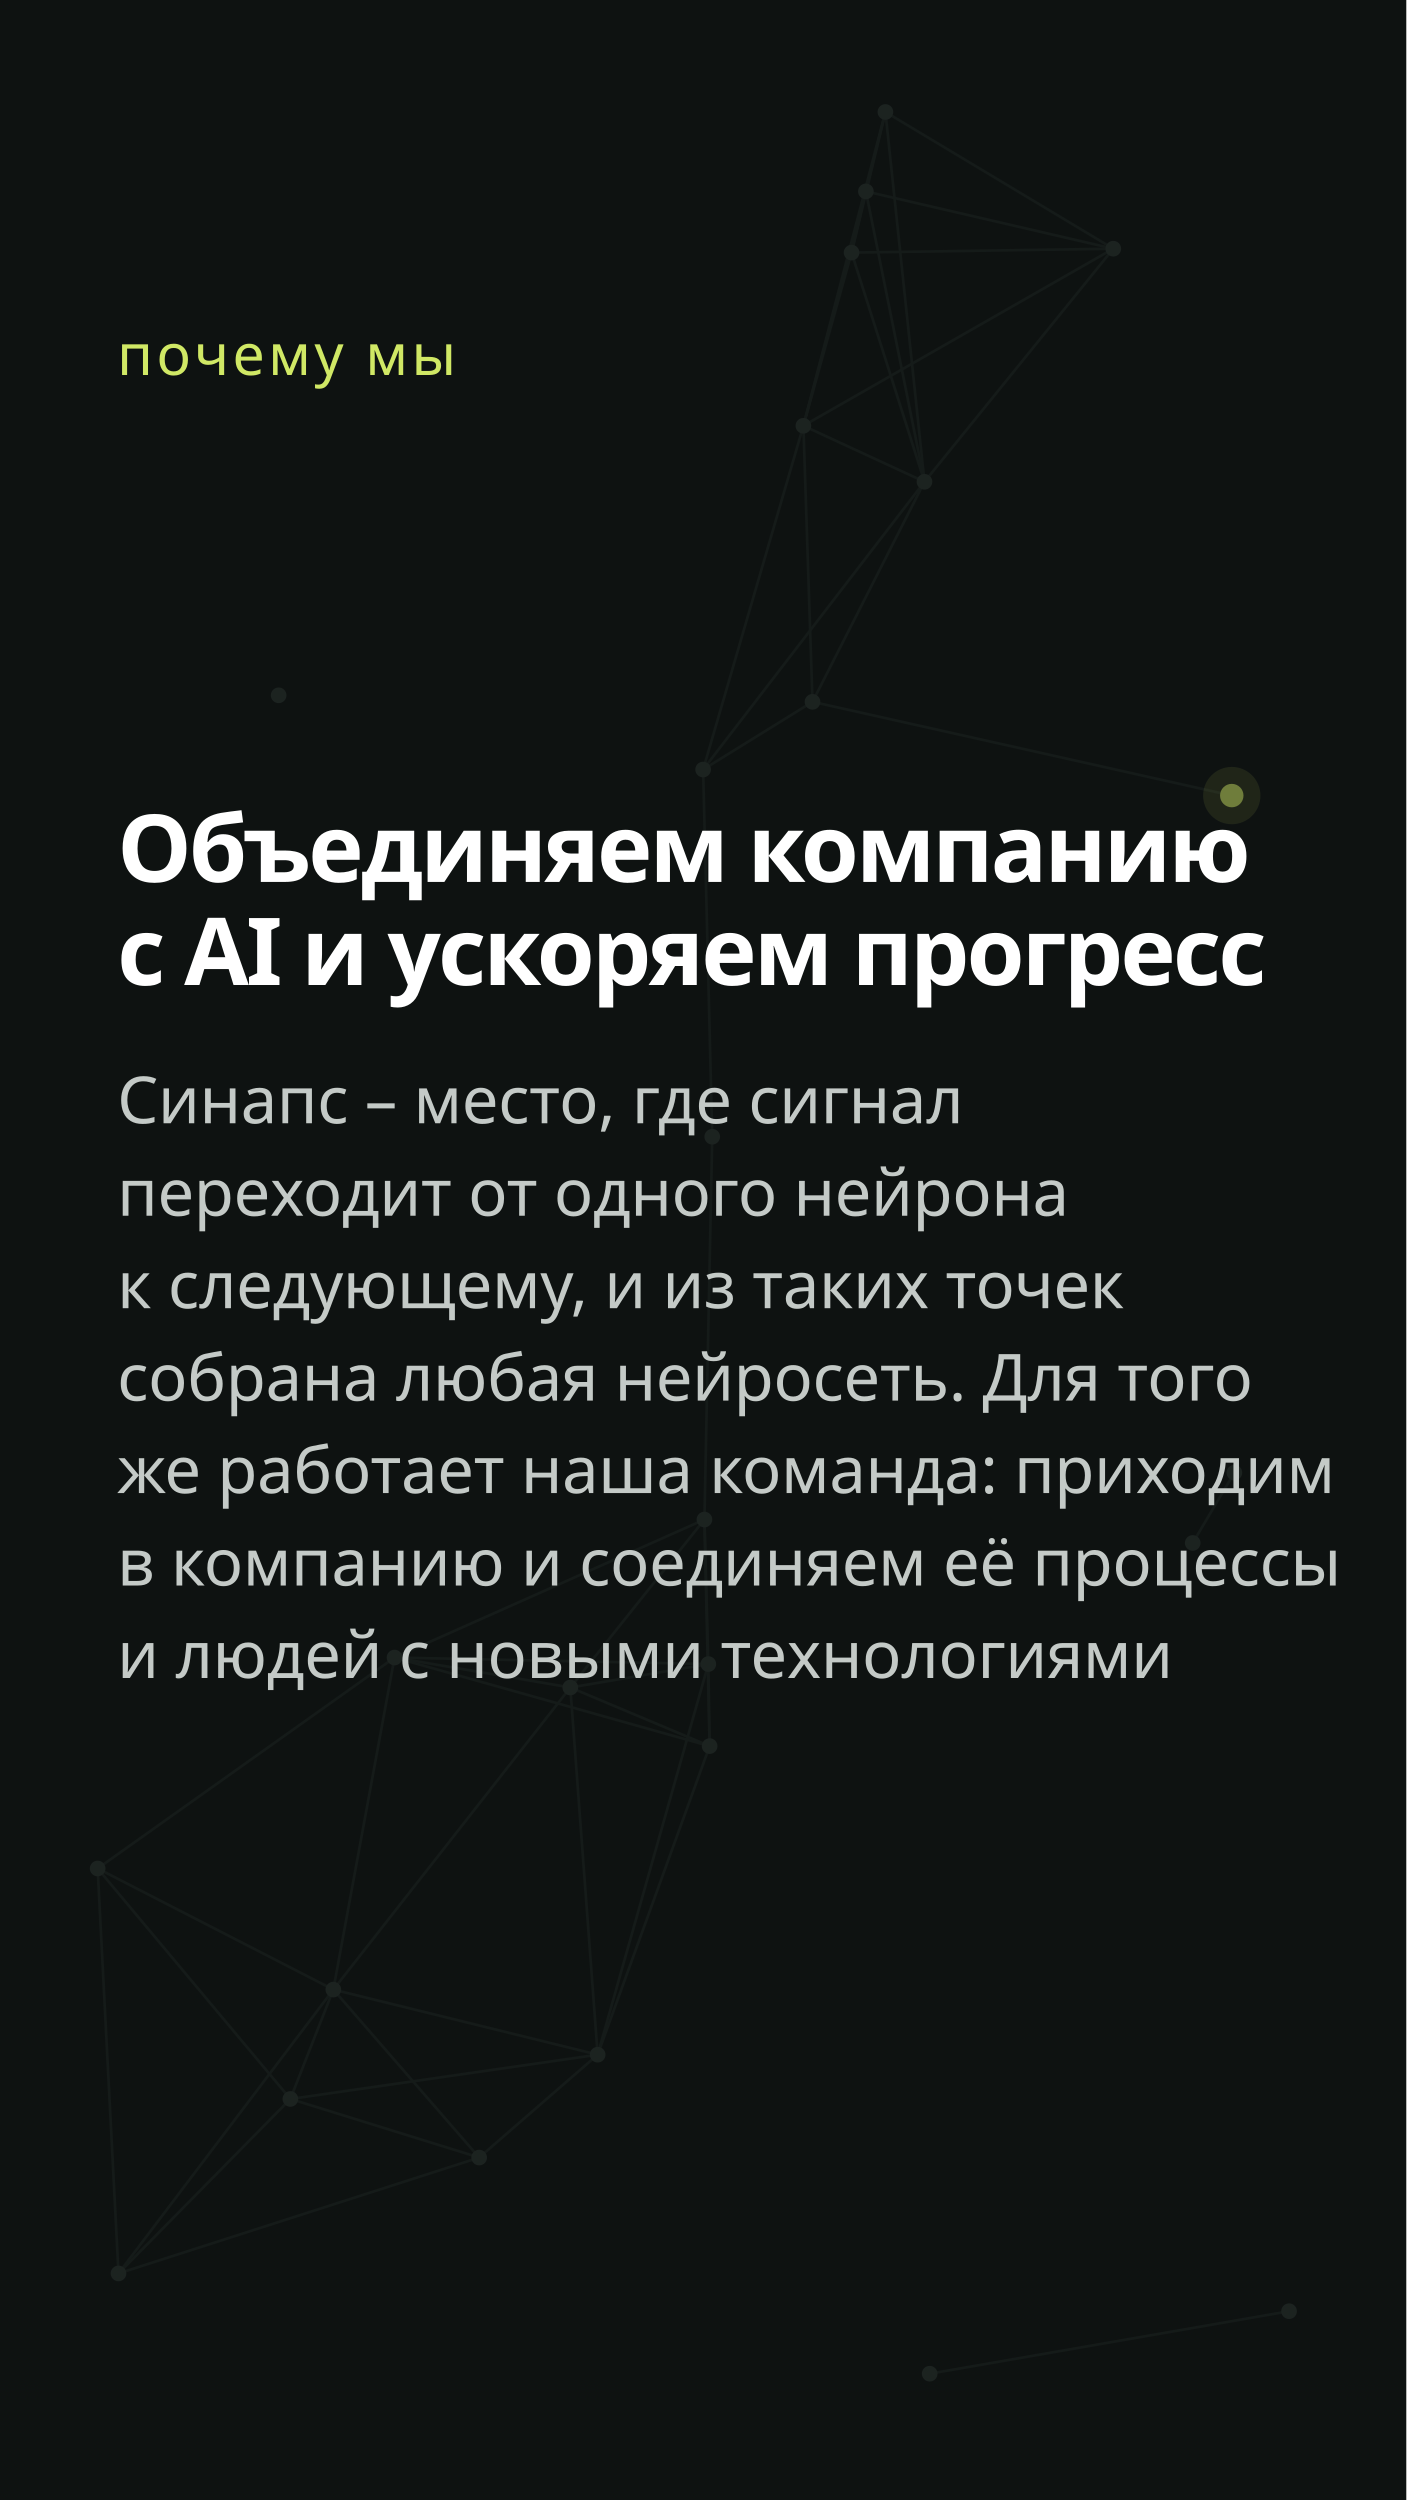
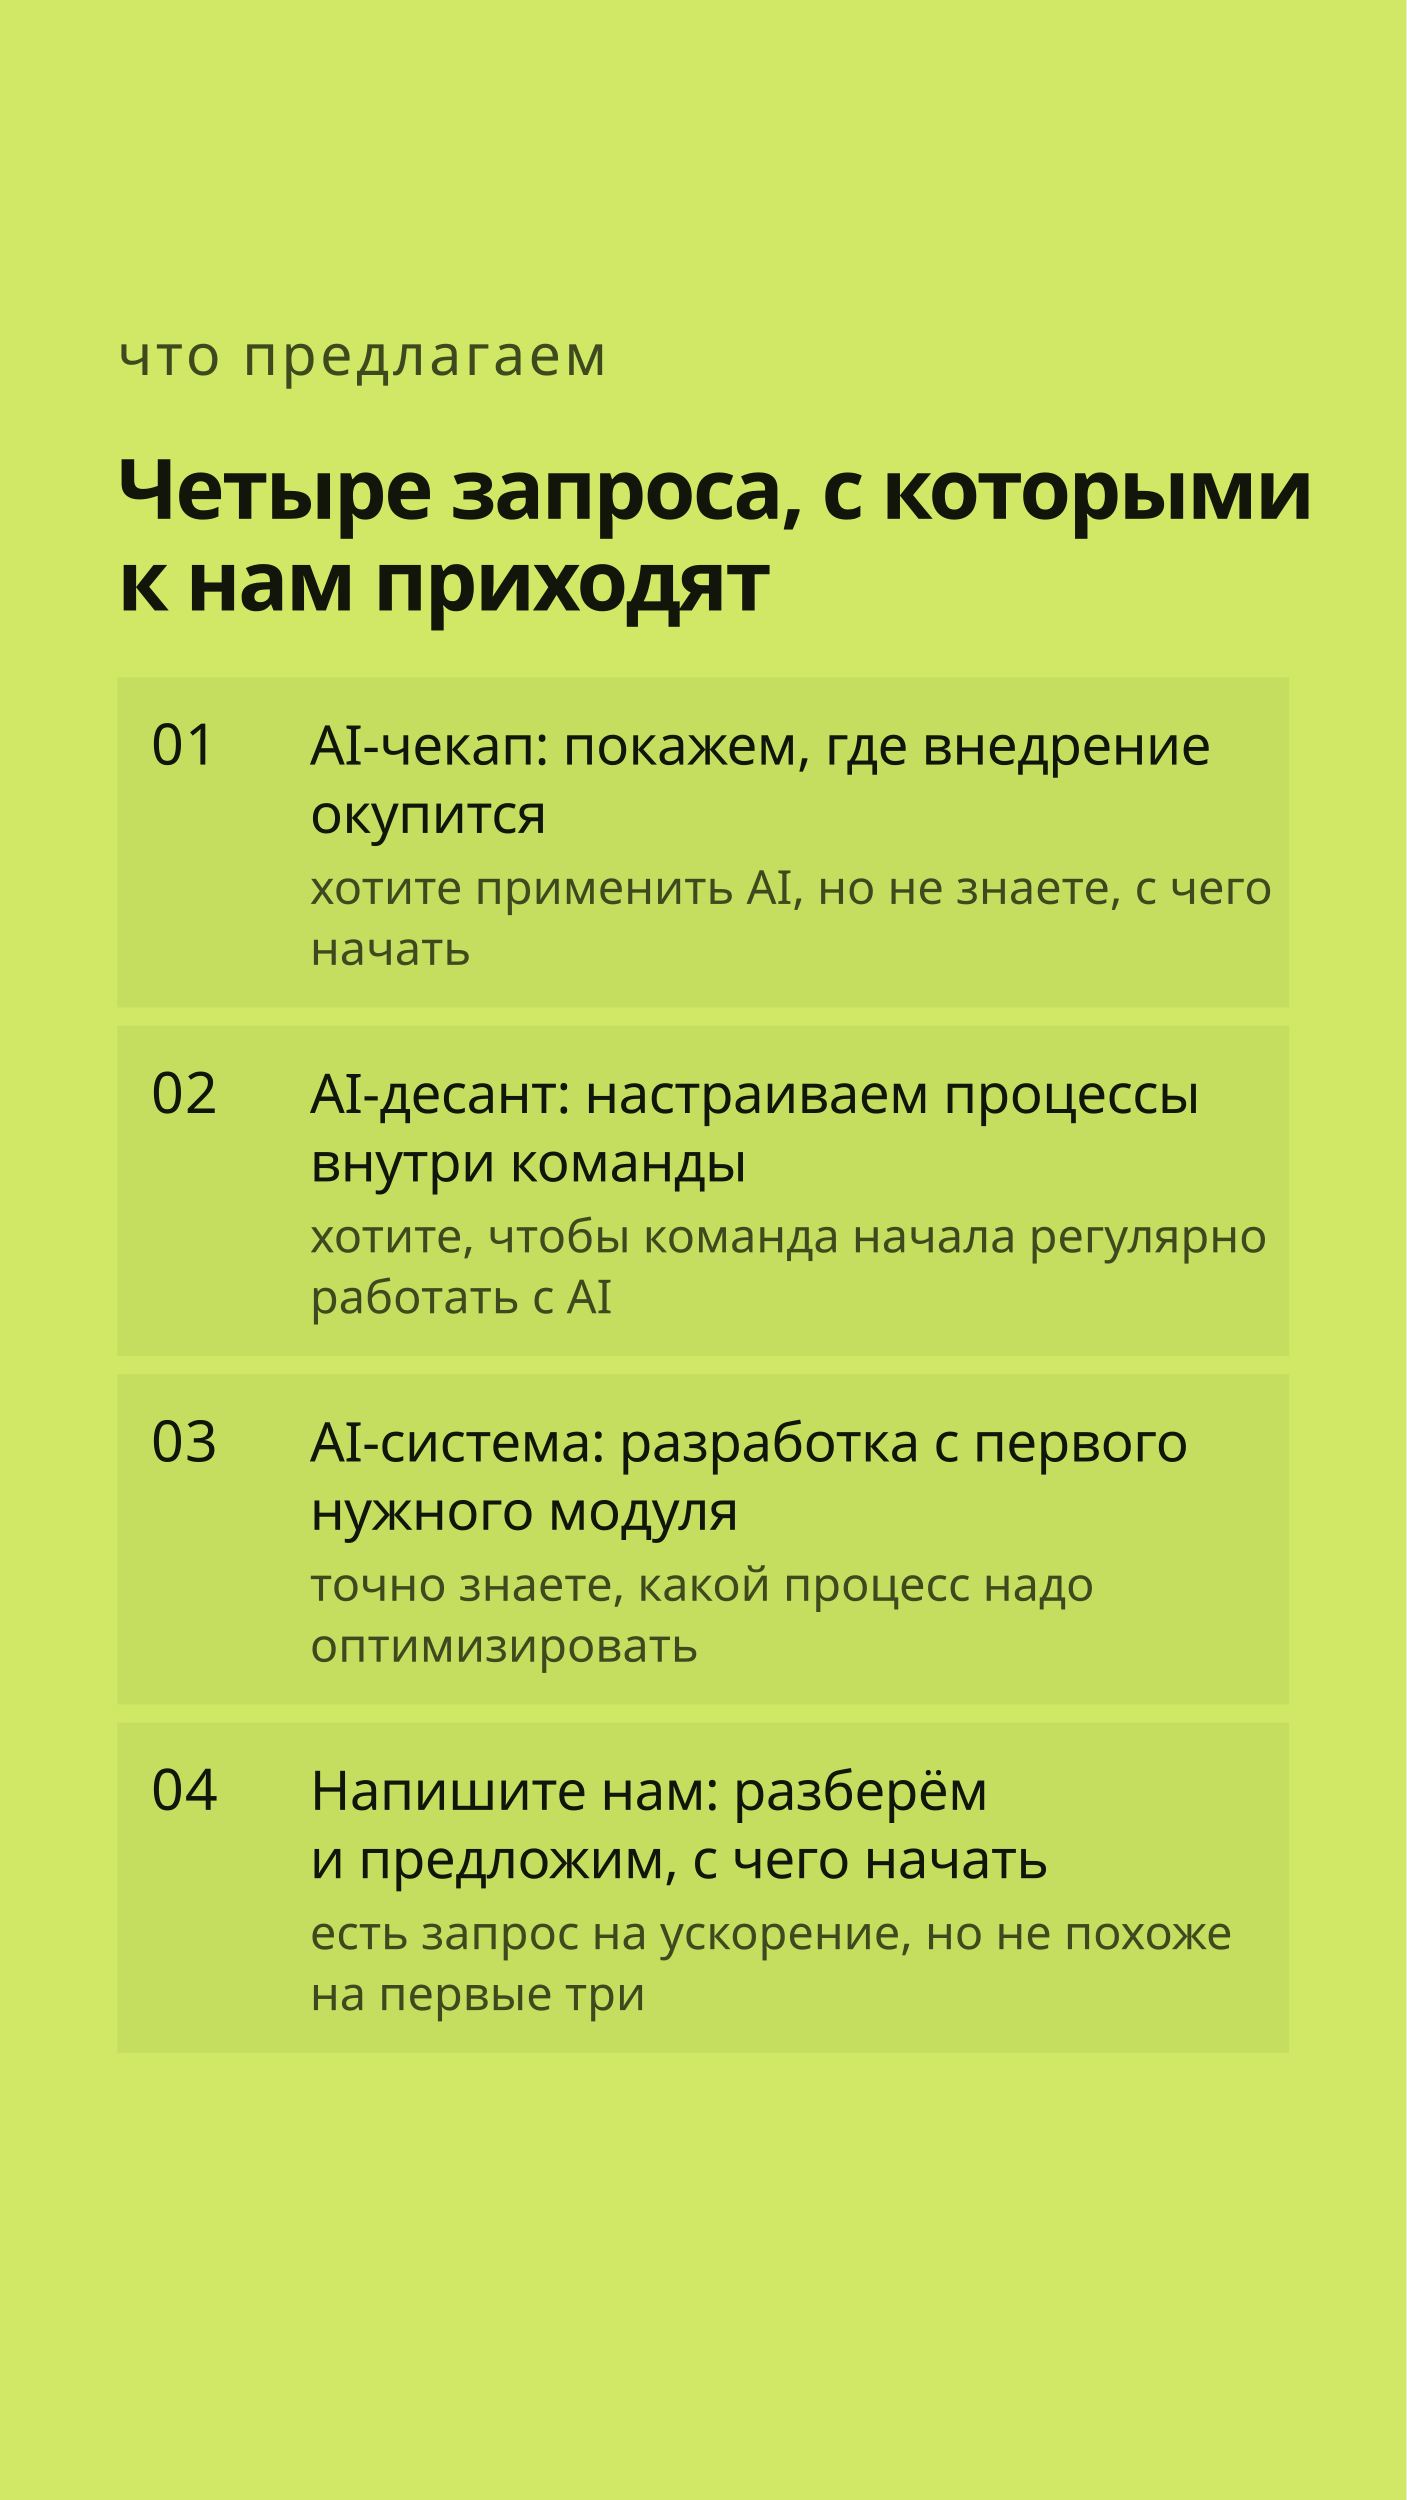
<svg xmlns="http://www.w3.org/2000/svg" width="1080" height="1920" viewBox="0 0 1080 1920">
-   <rect x="0" y="0" width="1080" height="1920" rx="0" fill="#0E1211" />
-   <g transform="translate(0,0) scale(1)" opacity="0.5">
-     <line x1="303" y1="1273" x2="438" y2="1296" stroke="#1C2321" stroke-width="2" />
-     <line x1="303" y1="1273" x2="545" y2="1341" stroke="#1C2321" stroke-width="2" />
-     <line x1="303" y1="1273" x2="256" y2="1528" stroke="#1C2321" stroke-width="2" />
-     <line x1="303" y1="1273" x2="541" y2="1167" stroke="#1C2321" stroke-width="2" />
-     <line x1="303" y1="1273" x2="75" y2="1435" stroke="#1C2321" stroke-width="2" />
-     <line x1="303" y1="1273" x2="544" y2="1278" stroke="#1C2321" stroke-width="2" />
-     <line x1="617" y1="327" x2="654" y2="194" stroke="#1C2321" stroke-width="2" />
-     <line x1="617" y1="327" x2="680" y2="86" stroke="#1C2321" stroke-width="2" />
-     <line x1="617" y1="327" x2="540" y2="591" stroke="#1C2321" stroke-width="2" />
-     <line x1="617" y1="327" x2="624" y2="539" stroke="#1C2321" stroke-width="2" />
-     <line x1="617" y1="327" x2="710" y2="370" stroke="#1C2321" stroke-width="2" />
-     <line x1="617" y1="327" x2="855" y2="191" stroke="#1C2321" stroke-width="2" />
-     <line x1="617" y1="327" x2="665" y2="147" stroke="#1C2321" stroke-width="2" />
-     <line x1="438" y1="1296" x2="545" y2="1341" stroke="#1C2321" stroke-width="2" />
-     <line x1="438" y1="1296" x2="256" y2="1528" stroke="#1C2321" stroke-width="2" />
-     <line x1="438" y1="1296" x2="541" y2="1167" stroke="#1C2321" stroke-width="2" />
-     <line x1="438" y1="1296" x2="459" y2="1578" stroke="#1C2321" stroke-width="2" />
-     <line x1="438" y1="1296" x2="544" y2="1278" stroke="#1C2321" stroke-width="2" />
-     <line x1="545" y1="1341" x2="541" y2="1167" stroke="#1C2321" stroke-width="2" />
-     <line x1="545" y1="1341" x2="459" y2="1578" stroke="#1C2321" stroke-width="2" />
-     <line x1="545" y1="1341" x2="544" y2="1278" stroke="#1C2321" stroke-width="2" />
-     <line x1="654" y1="194" x2="680" y2="86" stroke="#1C2321" stroke-width="2" />
-     <line x1="654" y1="194" x2="710" y2="370" stroke="#1C2321" stroke-width="2" />
-     <line x1="654" y1="194" x2="855" y2="191" stroke="#1C2321" stroke-width="2" />
-     <line x1="654" y1="194" x2="665" y2="147" stroke="#1C2321" stroke-width="2" />
-     <line x1="680" y1="86" x2="710" y2="370" stroke="#1C2321" stroke-width="2" />
-     <line x1="680" y1="86" x2="855" y2="191" stroke="#1C2321" stroke-width="2" />
-     <line x1="680" y1="86" x2="665" y2="147" stroke="#1C2321" stroke-width="2" />
-     <line x1="990" y1="1775" x2="714" y2="1823" stroke="#1C2321" stroke-width="2" />
-     <line x1="540" y1="591" x2="624" y2="539" stroke="#1C2321" stroke-width="2" />
-     <line x1="540" y1="591" x2="547" y2="873" stroke="#1C2321" stroke-width="2" />
-     <line x1="540" y1="591" x2="710" y2="370" stroke="#1C2321" stroke-width="2" />
-     <line x1="624" y1="539" x2="710" y2="370" stroke="#1C2321" stroke-width="2" />
-     <line x1="624" y1="539" x2="946" y2="611" stroke="#1C2321" stroke-width="2" />
-     <line x1="256" y1="1528" x2="459" y2="1578" stroke="#1C2321" stroke-width="2" />
-     <line x1="256" y1="1528" x2="75" y2="1435" stroke="#1C2321" stroke-width="2" />
-     <line x1="256" y1="1528" x2="223" y2="1612" stroke="#1C2321" stroke-width="2" />
-     <line x1="256" y1="1528" x2="368" y2="1657" stroke="#1C2321" stroke-width="2" />
-     <line x1="256" y1="1528" x2="91" y2="1746" stroke="#1C2321" stroke-width="2" />
-     <line x1="541" y1="1167" x2="547" y2="873" stroke="#1C2321" stroke-width="2" />
-     <line x1="541" y1="1167" x2="544" y2="1278" stroke="#1C2321" stroke-width="2" />
-     <line x1="916" y1="1185" x2="948" y2="1131" stroke="#1C2321" stroke-width="2" />
-     <line x1="710" y1="370" x2="855" y2="191" stroke="#1C2321" stroke-width="2" />
-     <line x1="710" y1="370" x2="665" y2="147" stroke="#1C2321" stroke-width="2" />
-     <line x1="459" y1="1578" x2="223" y2="1612" stroke="#1C2321" stroke-width="2" />
-     <line x1="459" y1="1578" x2="368" y2="1657" stroke="#1C2321" stroke-width="2" />
-     <line x1="459" y1="1578" x2="544" y2="1278" stroke="#1C2321" stroke-width="2" />
-     <line x1="75" y1="1435" x2="223" y2="1612" stroke="#1C2321" stroke-width="2" />
-     <line x1="75" y1="1435" x2="91" y2="1746" stroke="#1C2321" stroke-width="2" />
-     <line x1="855" y1="191" x2="665" y2="147" stroke="#1C2321" stroke-width="2" />
-     <line x1="223" y1="1612" x2="368" y2="1657" stroke="#1C2321" stroke-width="2" />
-     <line x1="223" y1="1612" x2="91" y2="1746" stroke="#1C2321" stroke-width="2" />
-     <line x1="368" y1="1657" x2="91" y2="1746" stroke="#1C2321" stroke-width="2" />
-     <circle cx="303" cy="1273" r="6" fill="#2A3330" />
-     <circle cx="617" cy="327" r="6" fill="#2A3330" />
-     <circle cx="438" cy="1296" r="6" fill="#2A3330" />
-     <circle cx="545" cy="1341" r="6" fill="#2A3330" />
-     <circle cx="654" cy="194" r="6" fill="#2A3330" />
-     <circle cx="680" cy="86" r="6" fill="#2A3330" />
-     <circle cx="990" cy="1775" r="6" fill="#2A3330" />
-     <circle cx="540" cy="591" r="6" fill="#2A3330" />
-     <circle cx="624" cy="539" r="6" fill="#2A3330" />
-     <circle cx="256" cy="1528" r="6" fill="#2A3330" />
-     <circle cx="541" cy="1167" r="6" fill="#2A3330" />
-     <circle cx="916" cy="1185" r="6" fill="#2A3330" />
-     <circle cx="547" cy="873" r="6" fill="#2A3330" />
-     <circle cx="714" cy="1823" r="6" fill="#2A3330" />
-     <circle cx="214" cy="534" r="6" fill="#2A3330" />
-     <circle cx="710" cy="370" r="6" fill="#2A3330" />
-     <circle cx="948" cy="1131" r="6" fill="#2A3330" />
-     <circle cx="459" cy="1578" r="6" fill="#2A3330" />
-     <circle cx="75" cy="1435" r="6" fill="#2A3330" />
-     <circle cx="855" cy="191" r="6" fill="#2A3330" />
-     <circle cx="223" cy="1612" r="6" fill="#2A3330" />
-     <circle cx="665" cy="147" r="6" fill="#2A3330" />
-     <circle cx="368" cy="1657" r="6" fill="#2A3330" />
-     <circle cx="91" cy="1746" r="6" fill="#2A3330" />
-     <circle cx="946" cy="611" r="9" fill="#D0E865" />
-     <circle cx="946" cy="611" r="22" fill="#D0E865" opacity=".18" />
-     <circle cx="544" cy="1278" r="6" fill="#2A3330" />
-   </g>
-   <text x="90" y="288" font-family="JetBrains Mono" font-size="44" font-weight="400" letter-spacing="2.64" fill="#D0E865">почему мы</text>
-   <text x="90" y="677.31" font-family="Manrope" font-size="72" font-weight="600" letter-spacing="-2.16" fill="#FFFFFF">Объединяем компанию</text>
-   <text x="90" y="756.5" font-family="Manrope" font-size="72" font-weight="600" letter-spacing="-2.16" fill="#FFFFFF">с AI и ускоряем прогресс</text>
-   <text x="90" y="862.69" font-family="Manrope" font-size="50" font-weight="400" letter-spacing="-0.25" fill="#C4CAC7">Синапс – место, где сигнал</text>
-   <text x="90" y="933.69" font-family="Manrope" font-size="50" font-weight="400" letter-spacing="-0.25" fill="#C4CAC7">переходит от одного нейрона</text>
-   <text x="90" y="1004.69" font-family="Manrope" font-size="50" font-weight="400" letter-spacing="-0.25" fill="#C4CAC7">к следующему, и из таких точек</text>
-   <text x="90" y="1075.69" font-family="Manrope" font-size="50" font-weight="400" letter-spacing="-0.25" fill="#C4CAC7">собрана любая нейросеть. Для того</text>
-   <text x="90" y="1146.69" font-family="Manrope" font-size="50" font-weight="400" letter-spacing="-0.25" fill="#C4CAC7">же работает наша команда: приходим</text>
-   <text x="90" y="1217.69" font-family="Manrope" font-size="50" font-weight="400" letter-spacing="-0.25" fill="#C4CAC7">в компанию и соединяем её процессы</text>
-   <text x="90" y="1288.69" font-family="Manrope" font-size="50" font-weight="400" letter-spacing="-0.25" fill="#C4CAC7">и людей с новыми технологиями</text>
+   <rect x="0" y="0" width="1080" height="1920" rx="0" fill="#D0E865" />
+   <text x="90" y="288" font-family="JetBrains Mono" font-size="44" font-weight="400" letter-spacing="2.64" fill="#3E4A1E">что предлагаем</text>
+   <text x="90" y="398.42" font-family="Manrope" font-size="64" font-weight="600" letter-spacing="-1.92" fill="#12150A">Четыре запроса, с которыми</text>
+   <text x="90" y="468.81" font-family="Manrope" font-size="64" font-weight="600" letter-spacing="-1.92" fill="#12150A">к нам приходят</text>
+   <rect x="90" y="520.2" width="900" height="253.59" rx="0" fill="#12150A" fill-opacity="0.05" />
+   <text x="116" y="587.2" font-family="JetBrains Mono" font-size="44" font-weight="500" letter-spacing="0.88" fill="#12150A">01</text>
+   <text x="238" y="587.2" font-family="Manrope" font-size="42" font-weight="500" letter-spacing="-0.42" fill="#12150A">AI-чекап: покажем, где внедрение</text>
+   <text x="238" y="639.7" font-family="Manrope" font-size="42" font-weight="500" letter-spacing="-0.42" fill="#12150A">окупится</text>
+   <text x="238" y="694.2" font-family="Manrope" font-size="36" font-weight="400" fill="#3E4A1E">хотите применить AI, но не знаете, с чего</text>
+   <text x="238" y="741" font-family="Manrope" font-size="36" font-weight="400" fill="#3E4A1E">начать</text>
+   <rect x="90" y="787.8" width="900" height="253.59" rx="0" fill="#12150A" fill-opacity="0.05" />
+   <text x="116" y="854.8" font-family="JetBrains Mono" font-size="44" font-weight="500" letter-spacing="0.88" fill="#12150A">02</text>
+   <text x="238" y="854.8" font-family="Manrope" font-size="42" font-weight="500" letter-spacing="-0.42" fill="#12150A">AI-десант: настраиваем процессы</text>
+   <text x="238" y="907.3" font-family="Manrope" font-size="42" font-weight="500" letter-spacing="-0.42" fill="#12150A">внутри команды</text>
+   <text x="238" y="961.8" font-family="Manrope" font-size="36" font-weight="400" fill="#3E4A1E">хотите, чтобы команда начала регулярно</text>
+   <text x="238" y="1008.59" font-family="Manrope" font-size="36" font-weight="400" fill="#3E4A1E">работать с AI</text>
+   <rect x="90" y="1055.39" width="900" height="253.59" rx="0" fill="#12150A" fill-opacity="0.05" />
+   <text x="116" y="1122.39" font-family="JetBrains Mono" font-size="44" font-weight="500" letter-spacing="0.88" fill="#12150A">03</text>
+   <text x="238" y="1122.39" font-family="Manrope" font-size="42" font-weight="500" letter-spacing="-0.42" fill="#12150A">AI-система: разработка с первого</text>
+   <text x="238" y="1174.89" font-family="Manrope" font-size="42" font-weight="500" letter-spacing="-0.42" fill="#12150A">нужного модуля</text>
+   <text x="238" y="1229.39" font-family="Manrope" font-size="36" font-weight="400" fill="#3E4A1E">точно знаете, какой процесс надо</text>
+   <text x="238" y="1276.19" font-family="Manrope" font-size="36" font-weight="400" fill="#3E4A1E">оптимизировать</text>
+   <rect x="90" y="1322.98" width="900" height="253.59" rx="0" fill="#12150A" fill-opacity="0.05" />
+   <text x="116" y="1389.98" font-family="JetBrains Mono" font-size="44" font-weight="500" letter-spacing="0.88" fill="#12150A">04</text>
+   <text x="238" y="1389.98" font-family="Manrope" font-size="42" font-weight="500" letter-spacing="-0.42" fill="#12150A">Напишите нам: разберём</text>
+   <text x="238" y="1442.48" font-family="Manrope" font-size="42" font-weight="500" letter-spacing="-0.42" fill="#12150A">и предложим, с чего начать</text>
+   <text x="238" y="1496.98" font-family="Manrope" font-size="36" font-weight="400" fill="#3E4A1E">есть запрос на ускорение, но не похоже</text>
+   <text x="238" y="1543.78" font-family="Manrope" font-size="36" font-weight="400" fill="#3E4A1E">на первые три</text>
</svg>
